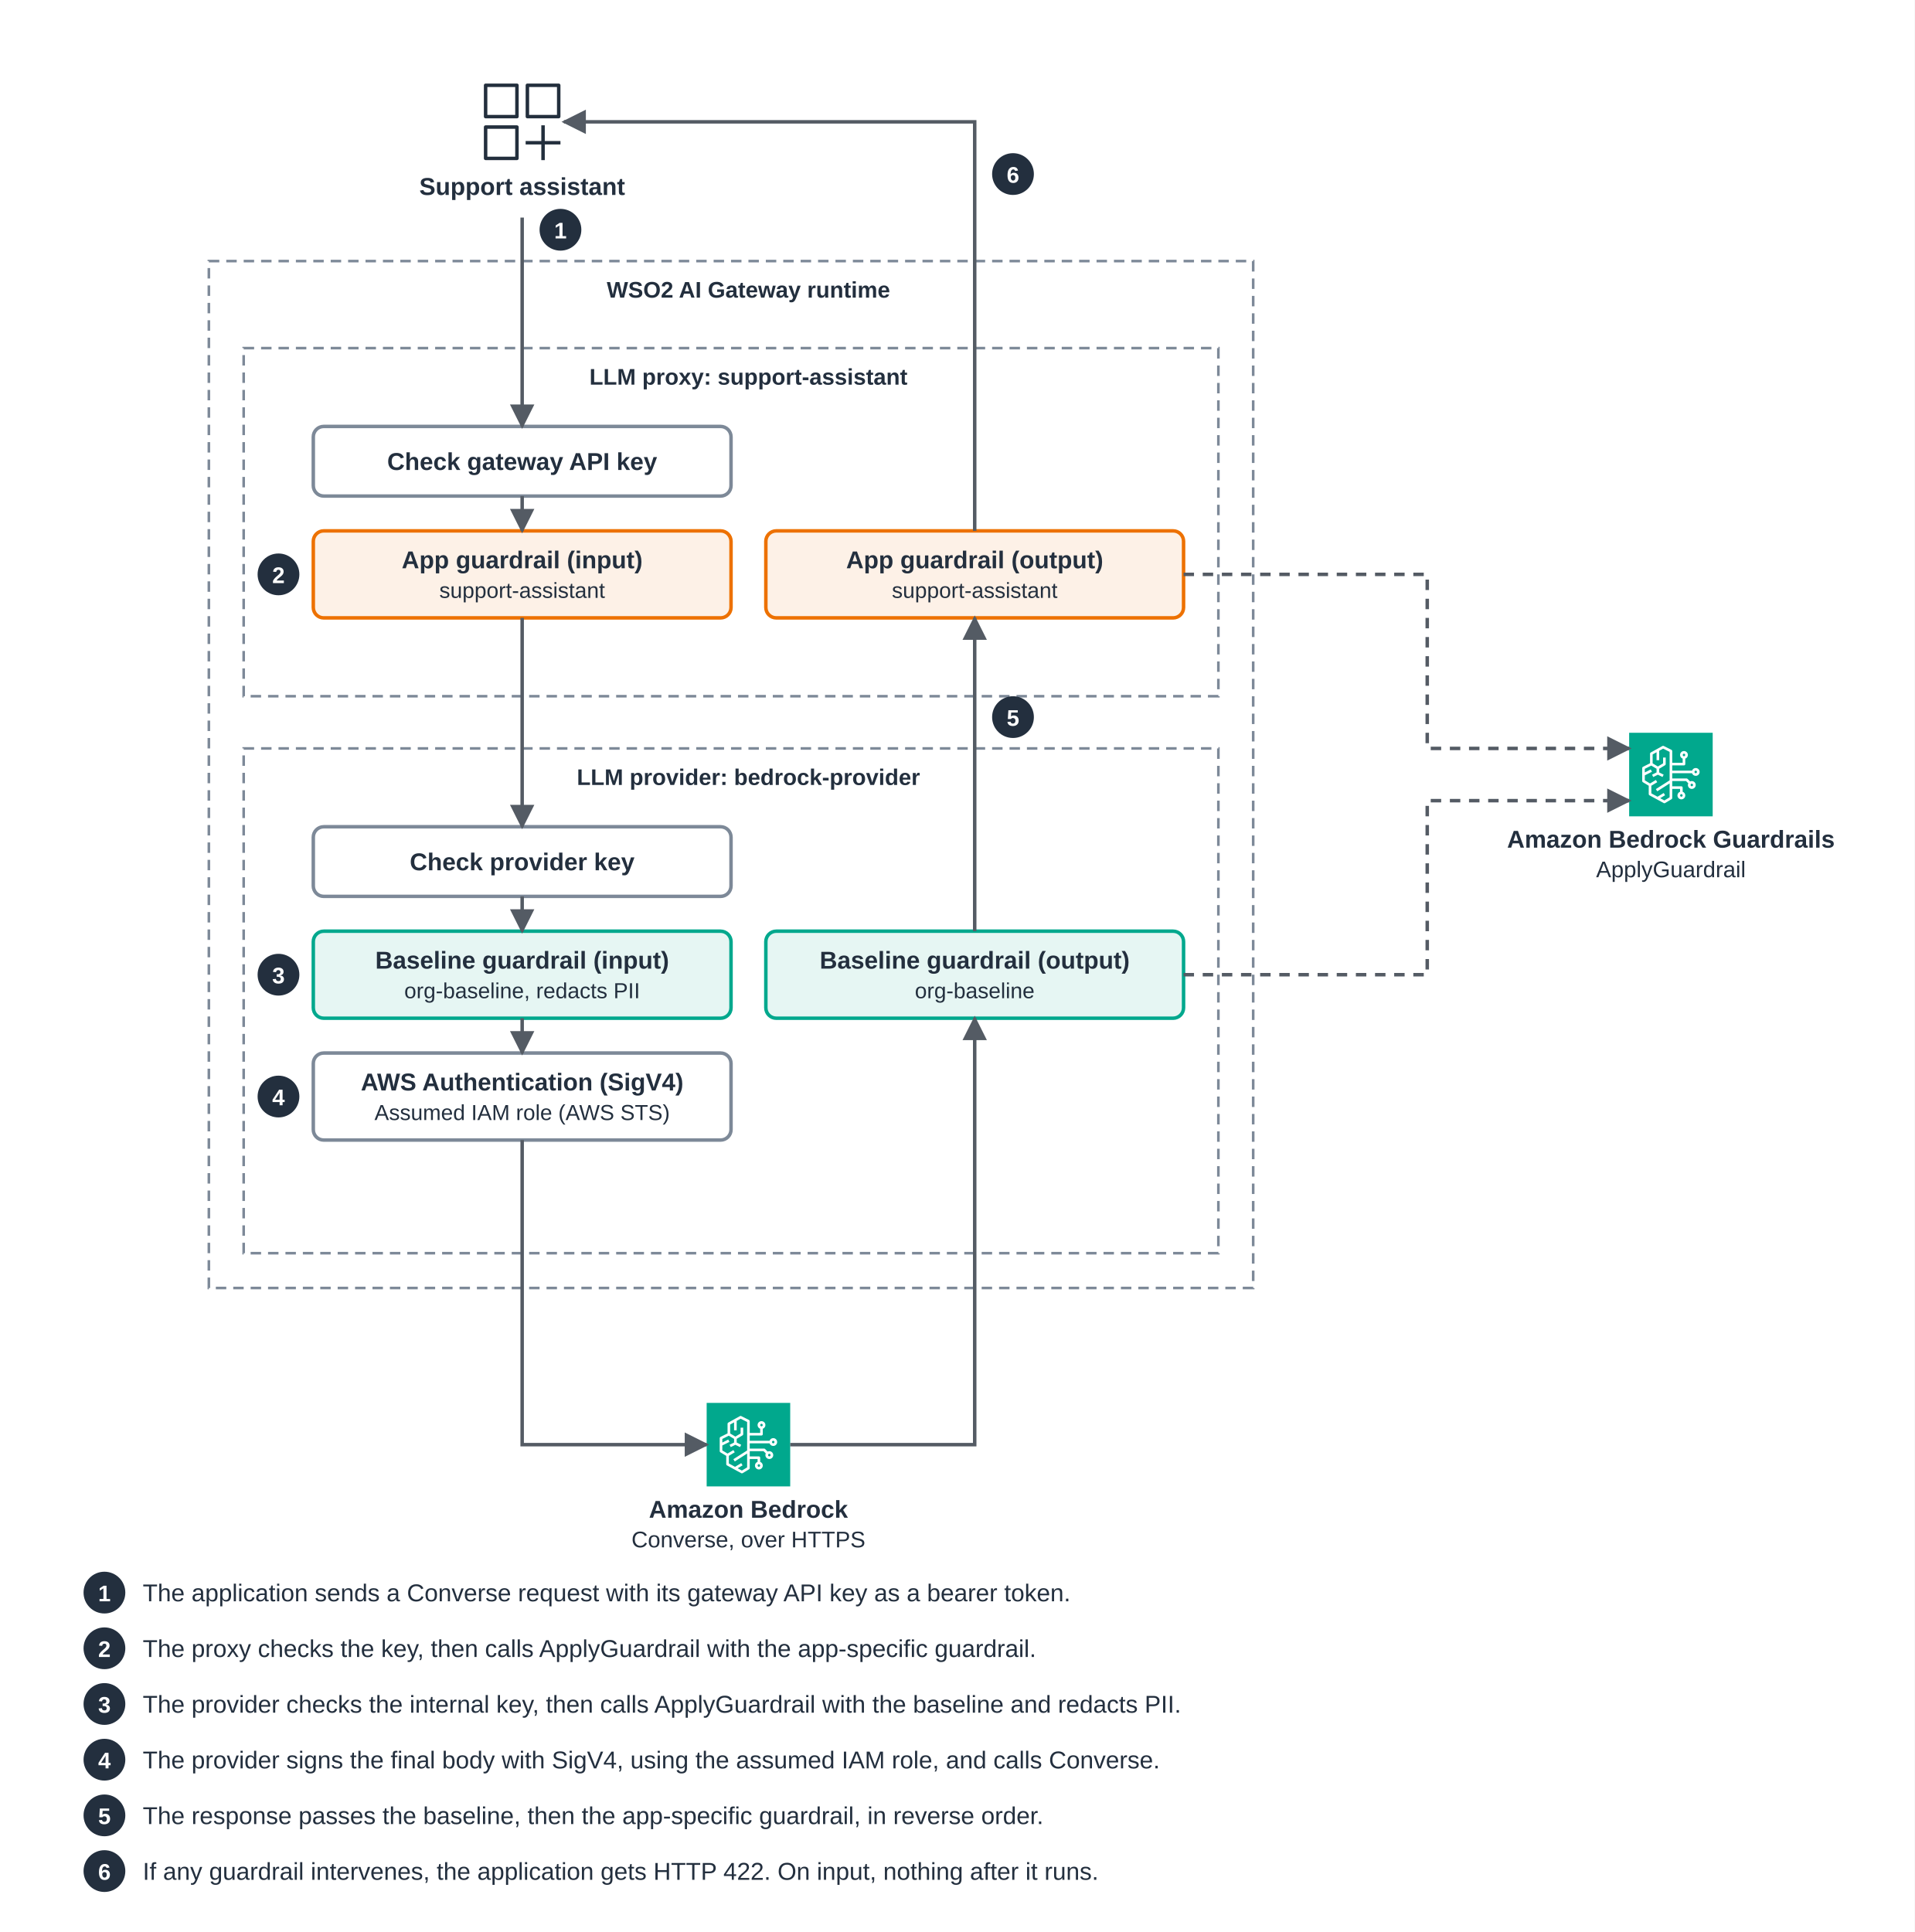
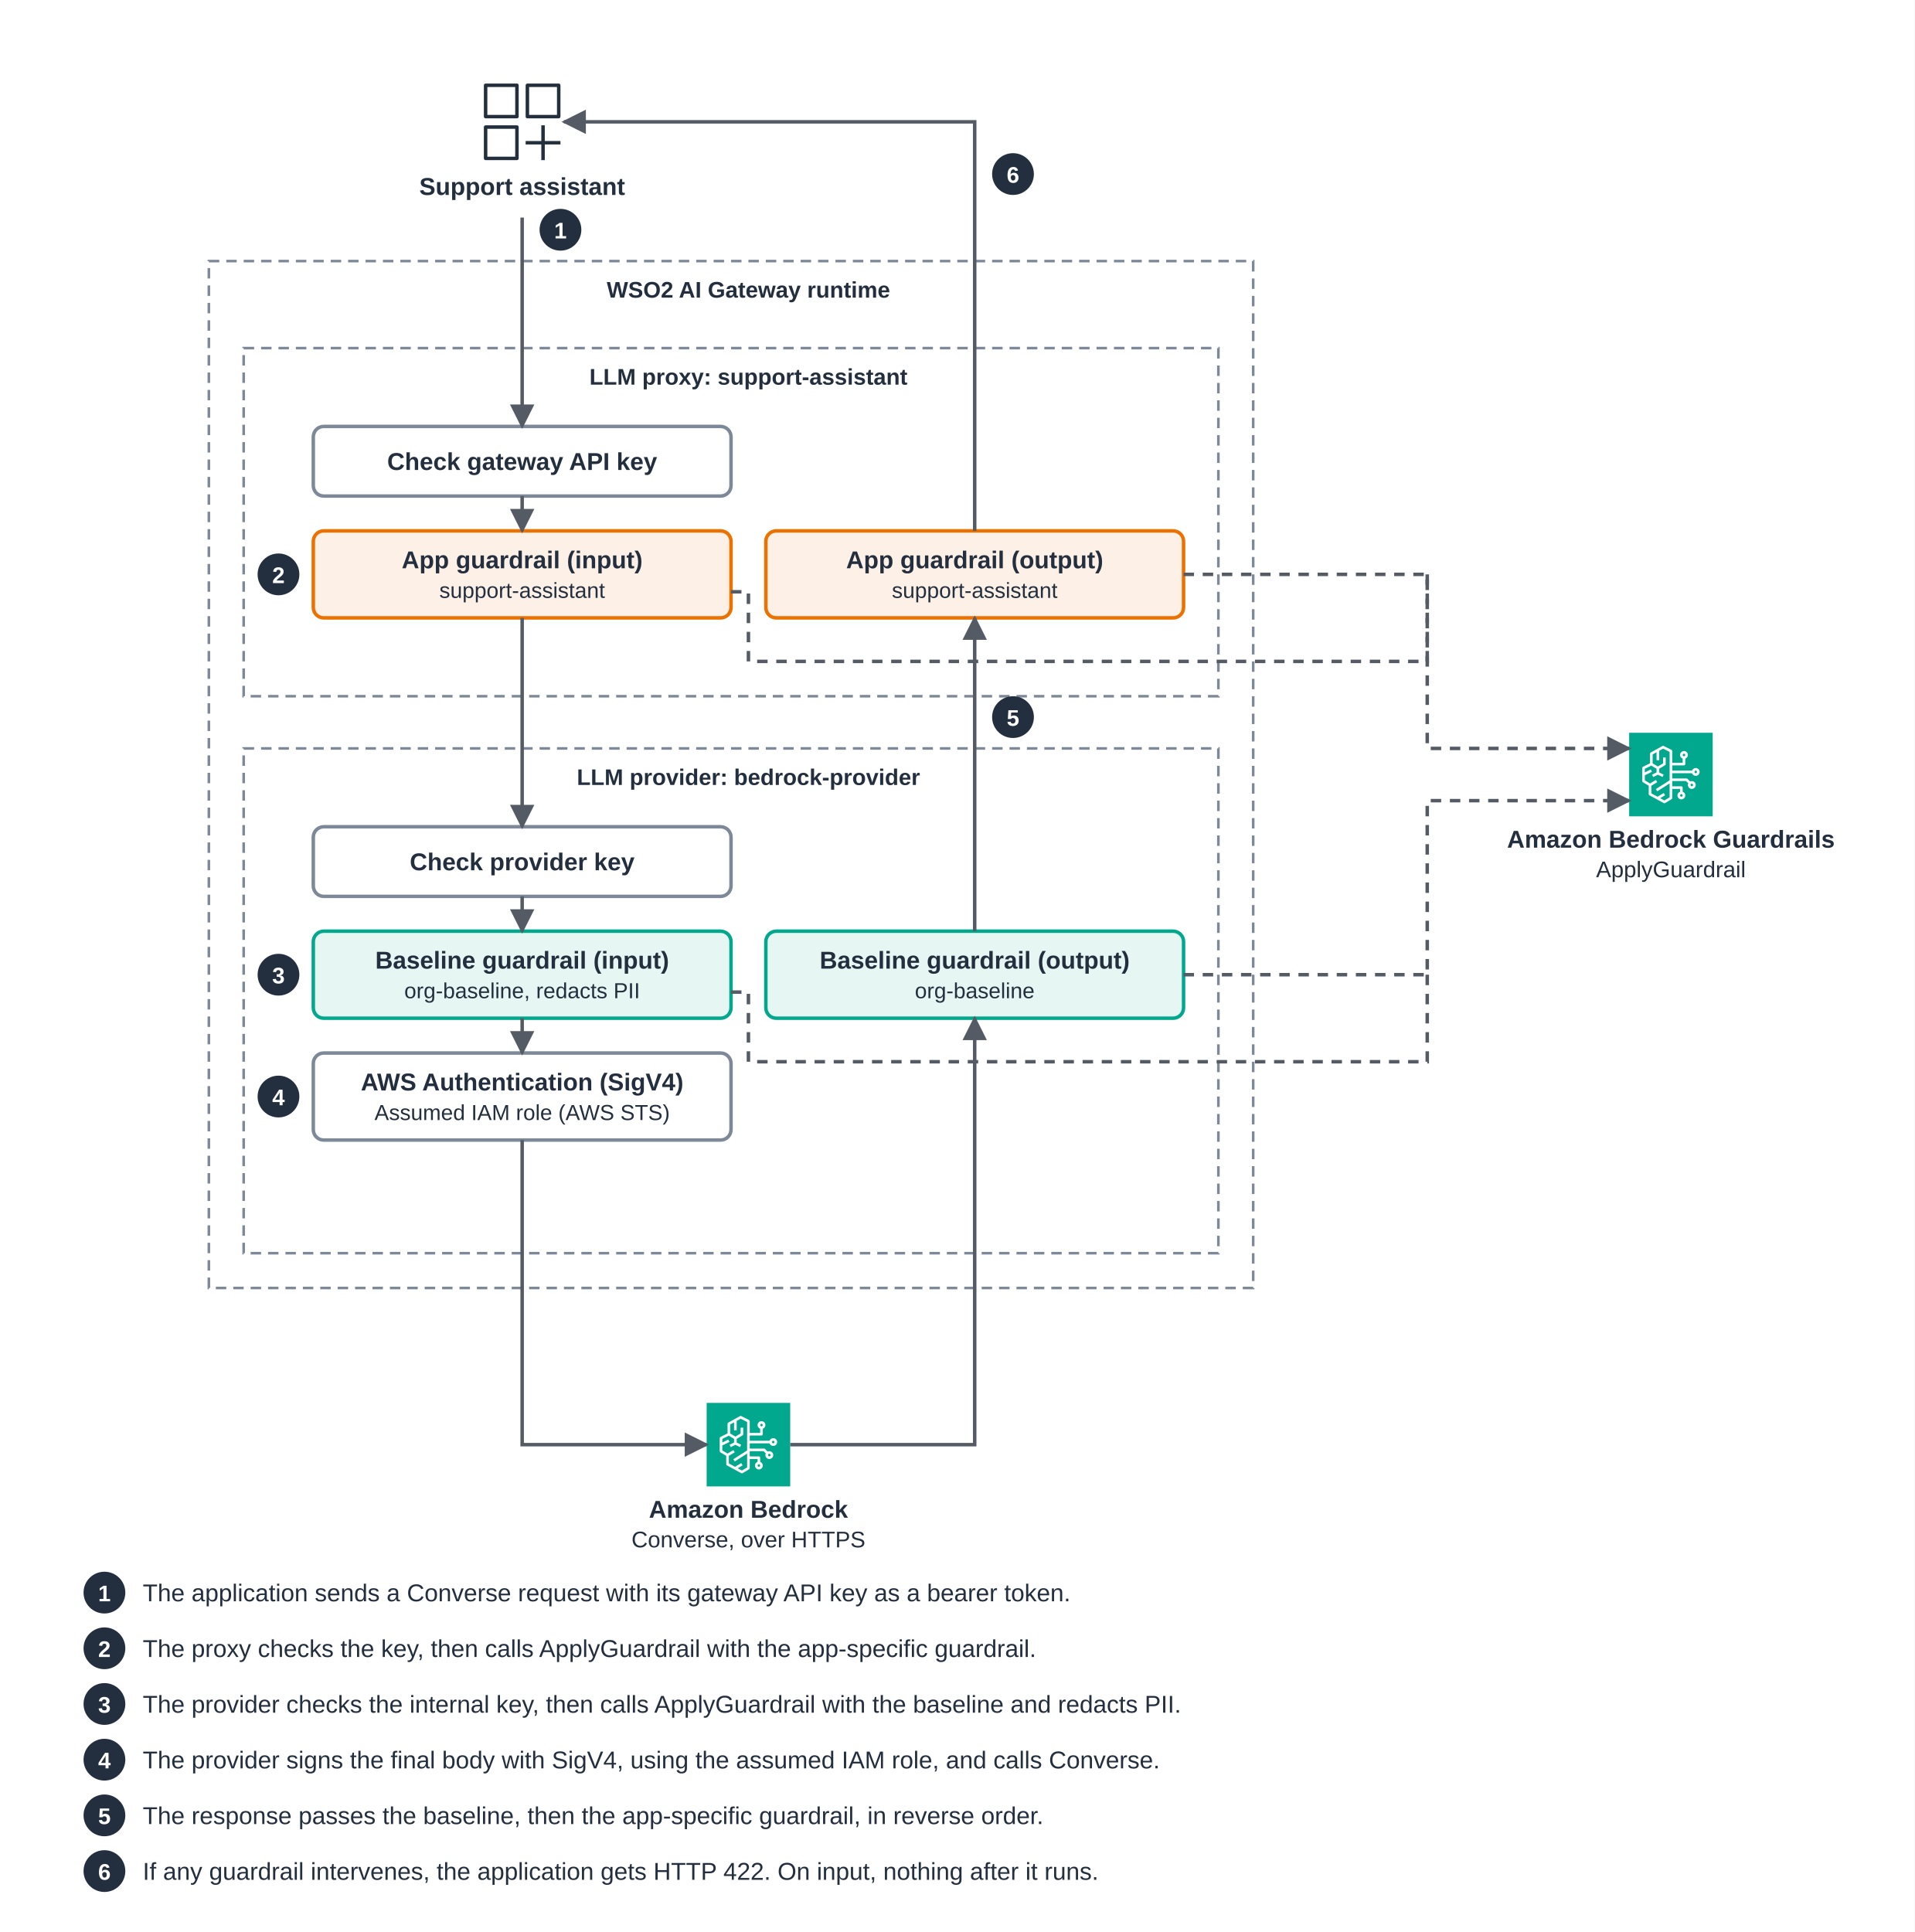
<svg xmlns="http://www.w3.org/2000/svg" width="1100" height="1110" viewBox="0 0 1100 1110">
  <rect width="1100" height="1110" fill="#FFFFFF" />
  <defs>
    <marker id="ah" viewBox="0 0 10 10" refX="9" refY="5" markerWidth="7" markerHeight="7" orient="auto-start-reverse">
      <path d="M0 0L10 5L0 10z" fill="#545B64" />
    </marker>
  </defs>
  <svg x="276.0" y="46.0" width="48" height="48" viewBox="0 0 48 48">
    <path fill="#232f3d" fill-rule="evenodd" d="M37 35h9v2h-9v9h-2v-9h-9v-2h9v-9h2zM4 44h16V28H4zm17-18H3a1 1 0 0 0-1 1v18a1 1 0 0 0 1 1h18a1 1 0 0 0 1-1V27a1 1 0 0 0-1-1m7-6h16V4H28zM45 2H27a1 1 0 0 0-1 1v18a1 1 0 0 0 1 1h18a1 1 0 0 0 1-1V3a1 1 0 0 0-1-1M4 20h16V4H4zM21 2H3a1 1 0 0 0-1 1v18a1 1 0 0 0 1 1h18a1 1 0 0 0 1-1V3a1 1 0 0 0-1-1" />
  </svg>
  <text x="300" y="112.0" font-size="14" font-weight="bold" text-anchor="middle" fill="#232F3E" font-family="'Amazon Ember', Arial, Helvetica, sans-serif">Support assistant</text>
  <rect x="120" y="150" width="600" height="590" fill="none" stroke="#7D8998" stroke-width="1.5" stroke-dasharray="6 4" />
  <text x="130" y="171" font-size="14" font-weight="bold" text-anchor="start" fill="#232F3E" font-family="'Amazon Ember', Arial, Helvetica, sans-serif" />
  <text x="430" y="171" font-size="13" font-weight="bold" text-anchor="middle" fill="#232F3E" font-family="'Amazon Ember', Arial, Helvetica, sans-serif">WSO2 AI Gateway runtime</text>
  <rect x="140" y="200" width="560" height="200" fill="none" stroke="#7D8998" stroke-width="1.5" stroke-dasharray="6 4" />
  <text x="150" y="221" font-size="14" font-weight="bold" text-anchor="start" fill="#232F3E" font-family="'Amazon Ember', Arial, Helvetica, sans-serif" />
  <text x="430" y="221" font-size="13" font-weight="bold" text-anchor="middle" fill="#232F3E" font-family="'Amazon Ember', Arial, Helvetica, sans-serif">LLM proxy: support-assistant</text>
  <rect x="180" y="245" width="240" height="40" rx="6" fill="#FFFFFF" stroke="#7D8998" stroke-width="2" />
  <text x="300.0" y="270.0" font-size="14" font-weight="bold" text-anchor="middle" fill="#232F3E" font-family="'Amazon Ember', Arial, Helvetica, sans-serif">Check gateway API key</text>
  <rect x="180" y="305" width="240" height="50" rx="6" fill="#FDF1E7" stroke="#ED7100" stroke-width="2" />
  <text x="300.0" y="326.5" font-size="14" font-weight="bold" text-anchor="middle" fill="#232F3E" font-family="'Amazon Ember', Arial, Helvetica, sans-serif">App guardrail (input)</text>
  <text x="300.0" y="343.5" font-size="12.5" font-weight="normal" text-anchor="middle" fill="#232F3E" font-family="'Amazon Ember', Arial, Helvetica, sans-serif">support-assistant</text>
  <rect x="440" y="305" width="240" height="50" rx="6" fill="#FDF1E7" stroke="#ED7100" stroke-width="2" />
  <text x="560.0" y="326.5" font-size="14" font-weight="bold" text-anchor="middle" fill="#232F3E" font-family="'Amazon Ember', Arial, Helvetica, sans-serif">App guardrail (output)</text>
  <text x="560.0" y="343.5" font-size="12.5" font-weight="normal" text-anchor="middle" fill="#232F3E" font-family="'Amazon Ember', Arial, Helvetica, sans-serif">support-assistant</text>
  <rect x="140" y="430" width="560" height="290" fill="none" stroke="#7D8998" stroke-width="1.5" stroke-dasharray="6 4" />
  <text x="150" y="451" font-size="14" font-weight="bold" text-anchor="start" fill="#232F3E" font-family="'Amazon Ember', Arial, Helvetica, sans-serif" />
  <text x="430" y="451" font-size="13" font-weight="bold" text-anchor="middle" fill="#232F3E" font-family="'Amazon Ember', Arial, Helvetica, sans-serif">LLM provider: bedrock-provider</text>
  <rect x="180" y="475" width="240" height="40" rx="6" fill="#FFFFFF" stroke="#7D8998" stroke-width="2" />
  <text x="300.0" y="500.0" font-size="14" font-weight="bold" text-anchor="middle" fill="#232F3E" font-family="'Amazon Ember', Arial, Helvetica, sans-serif">Check provider key</text>
  <rect x="180" y="535" width="240" height="50" rx="6" fill="#E6F6F3" stroke="#01A88D" stroke-width="2" />
  <text x="300.0" y="556.5" font-size="14" font-weight="bold" text-anchor="middle" fill="#232F3E" font-family="'Amazon Ember', Arial, Helvetica, sans-serif">Baseline guardrail (input)</text>
  <text x="300.0" y="573.5" font-size="12.5" font-weight="normal" text-anchor="middle" fill="#232F3E" font-family="'Amazon Ember', Arial, Helvetica, sans-serif">org-baseline, redacts PII</text>
  <rect x="440" y="535" width="240" height="50" rx="6" fill="#E6F6F3" stroke="#01A88D" stroke-width="2" />
  <text x="560.0" y="556.5" font-size="14" font-weight="bold" text-anchor="middle" fill="#232F3E" font-family="'Amazon Ember', Arial, Helvetica, sans-serif">Baseline guardrail (output)</text>
  <text x="560.0" y="573.5" font-size="12.5" font-weight="normal" text-anchor="middle" fill="#232F3E" font-family="'Amazon Ember', Arial, Helvetica, sans-serif">org-baseline</text>
  <rect x="180" y="605" width="240" height="50" rx="6" fill="#FFFFFF" stroke="#7D8998" stroke-width="2" />
  <text x="300.0" y="626.5" font-size="14" font-weight="bold" text-anchor="middle" fill="#232F3E" font-family="'Amazon Ember', Arial, Helvetica, sans-serif">AWS Authentication (SigV4)</text>
  <text x="300.0" y="643.5" font-size="12.5" font-weight="normal" text-anchor="middle" fill="#232F3E" font-family="'Amazon Ember', Arial, Helvetica, sans-serif">Assumed IAM role (AWS STS)</text>
  <svg x="406.0" y="806.0" width="48" height="48" viewBox="0 0 64 64">
    <g fill="none" fill-rule="evenodd">
      <path fill="#01a88d" d="M0 0h64v64H0z" />
      <path fill="#fff" d="M51 31a1.001 1.001 0 0 1 0-2 1.001 1.001 0 0 1 0 2M26.977 51.848l-3.203-1.746 3.741-2.245-1.03-1.714-4.747 2.848L17 46.406v-5.84l4.515-2.71-1.03-1.713L16 38.833l-4-2.4v-3.815l5.447-2.723-.894-1.79L12 30.382v-2.764l4.956-2.478L21 27.566v2.816l-3.447 1.723.894 1.79 3.556-1.778 3.554 1.76.886-1.792L23 30.38v-2.814l4.515-2.71A1 1 0 0 0 28 24v-5h-2v4.434l-4 2.4-4-2.4v-6.846l3-1.666V21h2v-7.19l3.024-1.68 4.978 2.486-.001 21.834-10.538 6.706 1.074 1.688 9.464-6.022L31 49.434zM48 39a1.001 1.001 0 0 1 0 2 1.001 1.001 0 0 1 0-2m-8 10a1.001 1.001 0 0 1 0-2 1.001 1.001 0 0 1 0 2m2-33a1.001 1.001 0 0 1 0 2 1.001 1.001 0 0 1 0-2m9 11a3 3 0 0 0-2.816 2H33.001v-4H42a1 1 0 0 0 1-1v-4.184A3 3 0 0 0 45 17c0-1.654-1.346-3-3-3s-3 1.346-3 3c0 1.302.839 2.402 2 2.816V23h-7.999l.001-9.002a1 1 0 0 0-.553-.894l-6.002-3a1 1 0 0 0-.932.022l-9 5A1 1 0 0 0 16 16v7.382l-5.447 2.723c-.339.17-.553.516-.553.895v10a1 1 0 0 0 .485.857L15 40.566V47a1 1 0 0 0 .521.878l11 6a1 1 0 0 0 .994-.021l5-3A1 1 0 0 0 33 50v-7h6v2.184A3 3 0 0 0 37 48c0 1.654 1.346 3 3 3s3-1.346 3-3a3 3 0 0 0-2-2.816V42a1 1 0 0 0-1-1h-7l.001-4h10.585l1.715 1.715A2.95 2.95 0 0 0 45 40c0 1.654 1.346 3 3 3s3-1.346 3-3-1.346-3-3-3a2.95 2.95 0 0 0-1.285.3l-2.008-2.007A1 1 0 0 0 44 35H33.001v-4h15.183A3 3 0 0 0 51 33c1.654 0 3-1.346 3-3s-1.346-3-3-3" />
    </g>
  </svg>
  <text x="430" y="872.0" font-size="14" font-weight="bold" text-anchor="middle" fill="#232F3E" font-family="'Amazon Ember', Arial, Helvetica, sans-serif">Amazon Bedrock</text>
  <text x="430" y="889.0" font-size="13" font-weight="normal" text-anchor="middle" fill="#232F3E" font-family="'Amazon Ember', Arial, Helvetica, sans-serif">Converse, over HTTPS</text>
  <svg x="936.0" y="421.0" width="48" height="48" viewBox="0 0 64 64">
    <g fill="none" fill-rule="evenodd">
      <path fill="#01a88d" d="M0 0h64v64H0z" />
      <path fill="#fff" d="M51 31a1.001 1.001 0 0 1 0-2 1.001 1.001 0 0 1 0 2M26.977 51.848l-3.203-1.746 3.741-2.245-1.03-1.714-4.747 2.848L17 46.406v-5.84l4.515-2.71-1.03-1.713L16 38.833l-4-2.4v-3.815l5.447-2.723-.894-1.79L12 30.382v-2.764l4.956-2.478L21 27.566v2.816l-3.447 1.723.894 1.79 3.556-1.778 3.554 1.76.886-1.792L23 30.38v-2.814l4.515-2.71A1 1 0 0 0 28 24v-5h-2v4.434l-4 2.4-4-2.4v-6.846l3-1.666V21h2v-7.19l3.024-1.68 4.978 2.486-.001 21.834-10.538 6.706 1.074 1.688 9.464-6.022L31 49.434zM48 39a1.001 1.001 0 0 1 0 2 1.001 1.001 0 0 1 0-2m-8 10a1.001 1.001 0 0 1 0-2 1.001 1.001 0 0 1 0 2m2-33a1.001 1.001 0 0 1 0 2 1.001 1.001 0 0 1 0-2m9 11a3 3 0 0 0-2.816 2H33.001v-4H42a1 1 0 0 0 1-1v-4.184A3 3 0 0 0 45 17c0-1.654-1.346-3-3-3s-3 1.346-3 3c0 1.302.839 2.402 2 2.816V23h-7.999l.001-9.002a1 1 0 0 0-.553-.894l-6.002-3a1 1 0 0 0-.932.022l-9 5A1 1 0 0 0 16 16v7.382l-5.447 2.723c-.339.17-.553.516-.553.895v10a1 1 0 0 0 .485.857L15 40.566V47a1 1 0 0 0 .521.878l11 6a1 1 0 0 0 .994-.021l5-3A1 1 0 0 0 33 50v-7h6v2.184A3 3 0 0 0 37 48c0 1.654 1.346 3 3 3s3-1.346 3-3a3 3 0 0 0-2-2.816V42a1 1 0 0 0-1-1h-7l.001-4h10.585l1.715 1.715A2.95 2.95 0 0 0 45 40c0 1.654 1.346 3 3 3s3-1.346 3-3-1.346-3-3-3a2.95 2.95 0 0 0-1.285.3l-2.008-2.007A1 1 0 0 0 44 35H33.001v-4h15.183A3 3 0 0 0 51 33c1.654 0 3-1.346 3-3s-1.346-3-3-3" />
    </g>
  </svg>
  <text x="960" y="487.0" font-size="14" font-weight="bold" text-anchor="middle" fill="#232F3E" font-family="'Amazon Ember', Arial, Helvetica, sans-serif">Amazon Bedrock Guardrails</text>
  <text x="960" y="504.0" font-size="13" font-weight="normal" text-anchor="middle" fill="#232F3E" font-family="'Amazon Ember', Arial, Helvetica, sans-serif">ApplyGuardrail</text>
  <path d="M300 125 V245" fill="none" stroke="#545B64" stroke-width="2" marker-end="url(#ah)" />
  <path d="M300 285 V305" fill="none" stroke="#545B64" stroke-width="2" marker-end="url(#ah)" />
  <path d="M300 355 V475" fill="none" stroke="#545B64" stroke-width="2" marker-end="url(#ah)" />
  <path d="M300 515 V535" fill="none" stroke="#545B64" stroke-width="2" marker-end="url(#ah)" />
  <path d="M300 585 V605" fill="none" stroke="#545B64" stroke-width="2" marker-end="url(#ah)" />
  <path d="M300 655 V830 H406" fill="none" stroke="#545B64" stroke-width="2" marker-end="url(#ah)" />
  <path d="M454 830 H560 V585" fill="none" stroke="#545B64" stroke-width="2" marker-end="url(#ah)" />
  <path d="M560 535 V355" fill="none" stroke="#545B64" stroke-width="2" marker-end="url(#ah)" />
  <path d="M560 305 V70 H324" fill="none" stroke="#545B64" stroke-width="2" marker-end="url(#ah)" />
+   <path d="M420 340 H430 V380 H820 V330" fill="none" stroke="#545B64" stroke-width="2" stroke-dasharray="6 5" />
+   <path d="M420 570 H430 V610 H820 V560" fill="none" stroke="#545B64" stroke-width="2" stroke-dasharray="6 5" />
  <path d="M680 330 H820 V430 H936" fill="none" stroke="#545B64" stroke-width="2" stroke-dasharray="6 5" marker-end="url(#ah)" />
  <path d="M680 560 H820 V460 H936" fill="none" stroke="#545B64" stroke-width="2" stroke-dasharray="6 5" marker-end="url(#ah)" />
  <text x="160" y="225" font-size="1" font-weight="normal" text-anchor="middle" fill="#232F3E" font-family="'Amazon Ember', Arial, Helvetica, sans-serif" />
  <circle cx="322" cy="132" r="12" fill="#232F3E" />
  <text x="322" y="137" font-size="13" font-weight="bold" text-anchor="middle" fill="#FFFFFF" font-family="'Amazon Ember', Arial, Helvetica, sans-serif">1</text>
  <circle cx="160" cy="330" r="12" fill="#232F3E" />
  <text x="160" y="335" font-size="13" font-weight="bold" text-anchor="middle" fill="#FFFFFF" font-family="'Amazon Ember', Arial, Helvetica, sans-serif">2</text>
  <circle cx="160" cy="560" r="12" fill="#232F3E" />
  <text x="160" y="565" font-size="13" font-weight="bold" text-anchor="middle" fill="#FFFFFF" font-family="'Amazon Ember', Arial, Helvetica, sans-serif">3</text>
  <circle cx="160" cy="630" r="12" fill="#232F3E" />
  <text x="160" y="635" font-size="13" font-weight="bold" text-anchor="middle" fill="#FFFFFF" font-family="'Amazon Ember', Arial, Helvetica, sans-serif">4</text>
  <circle cx="582" cy="412" r="12" fill="#232F3E" />
  <text x="582" y="417" font-size="13" font-weight="bold" text-anchor="middle" fill="#FFFFFF" font-family="'Amazon Ember', Arial, Helvetica, sans-serif">5</text>
  <circle cx="582" cy="100" r="12" fill="#232F3E" />
  <text x="582" y="105" font-size="13" font-weight="bold" text-anchor="middle" fill="#FFFFFF" font-family="'Amazon Ember', Arial, Helvetica, sans-serif">6</text>
  <text x="300" y="905" font-size="1" font-weight="normal" text-anchor="middle" fill="#232F3E" font-family="'Amazon Ember', Arial, Helvetica, sans-serif" />
  <circle cx="60" cy="915" r="12" fill="#232F3E" />
  <text x="60" y="920" font-size="13" font-weight="bold" text-anchor="middle" fill="#FFFFFF" font-family="'Amazon Ember', Arial, Helvetica, sans-serif">1</text>
  <text x="82" y="920" font-size="14" font-weight="normal" text-anchor="start" fill="#232F3E" font-family="'Amazon Ember', Arial, Helvetica, sans-serif">The application sends a Converse request with its gateway API key as a bearer token.</text>
  <circle cx="60" cy="947" r="12" fill="#232F3E" />
  <text x="60" y="952" font-size="13" font-weight="bold" text-anchor="middle" fill="#FFFFFF" font-family="'Amazon Ember', Arial, Helvetica, sans-serif">2</text>
  <text x="82" y="952" font-size="14" font-weight="normal" text-anchor="start" fill="#232F3E" font-family="'Amazon Ember', Arial, Helvetica, sans-serif">The proxy checks the key, then calls ApplyGuardrail with the app-specific guardrail.</text>
  <circle cx="60" cy="979" r="12" fill="#232F3E" />
  <text x="60" y="984" font-size="13" font-weight="bold" text-anchor="middle" fill="#FFFFFF" font-family="'Amazon Ember', Arial, Helvetica, sans-serif">3</text>
  <text x="82" y="984" font-size="14" font-weight="normal" text-anchor="start" fill="#232F3E" font-family="'Amazon Ember', Arial, Helvetica, sans-serif">The provider checks the internal key, then calls ApplyGuardrail with the baseline and redacts PII.</text>
  <circle cx="60" cy="1011" r="12" fill="#232F3E" />
  <text x="60" y="1016" font-size="13" font-weight="bold" text-anchor="middle" fill="#FFFFFF" font-family="'Amazon Ember', Arial, Helvetica, sans-serif">4</text>
  <text x="82" y="1016" font-size="14" font-weight="normal" text-anchor="start" fill="#232F3E" font-family="'Amazon Ember', Arial, Helvetica, sans-serif">The provider signs the final body with SigV4, using the assumed IAM role, and calls Converse.</text>
  <circle cx="60" cy="1043" r="12" fill="#232F3E" />
  <text x="60" y="1048" font-size="13" font-weight="bold" text-anchor="middle" fill="#FFFFFF" font-family="'Amazon Ember', Arial, Helvetica, sans-serif">5</text>
  <text x="82" y="1048" font-size="14" font-weight="normal" text-anchor="start" fill="#232F3E" font-family="'Amazon Ember', Arial, Helvetica, sans-serif">The response passes the baseline, then the app-specific guardrail, in reverse order.</text>
  <circle cx="60" cy="1075" r="12" fill="#232F3E" />
  <text x="60" y="1080" font-size="13" font-weight="bold" text-anchor="middle" fill="#FFFFFF" font-family="'Amazon Ember', Arial, Helvetica, sans-serif">6</text>
  <text x="82" y="1080" font-size="14" font-weight="normal" text-anchor="start" fill="#232F3E" font-family="'Amazon Ember', Arial, Helvetica, sans-serif">If any guardrail intervenes, the application gets HTTP 422. On input, nothing after it runs.</text>
</svg>
